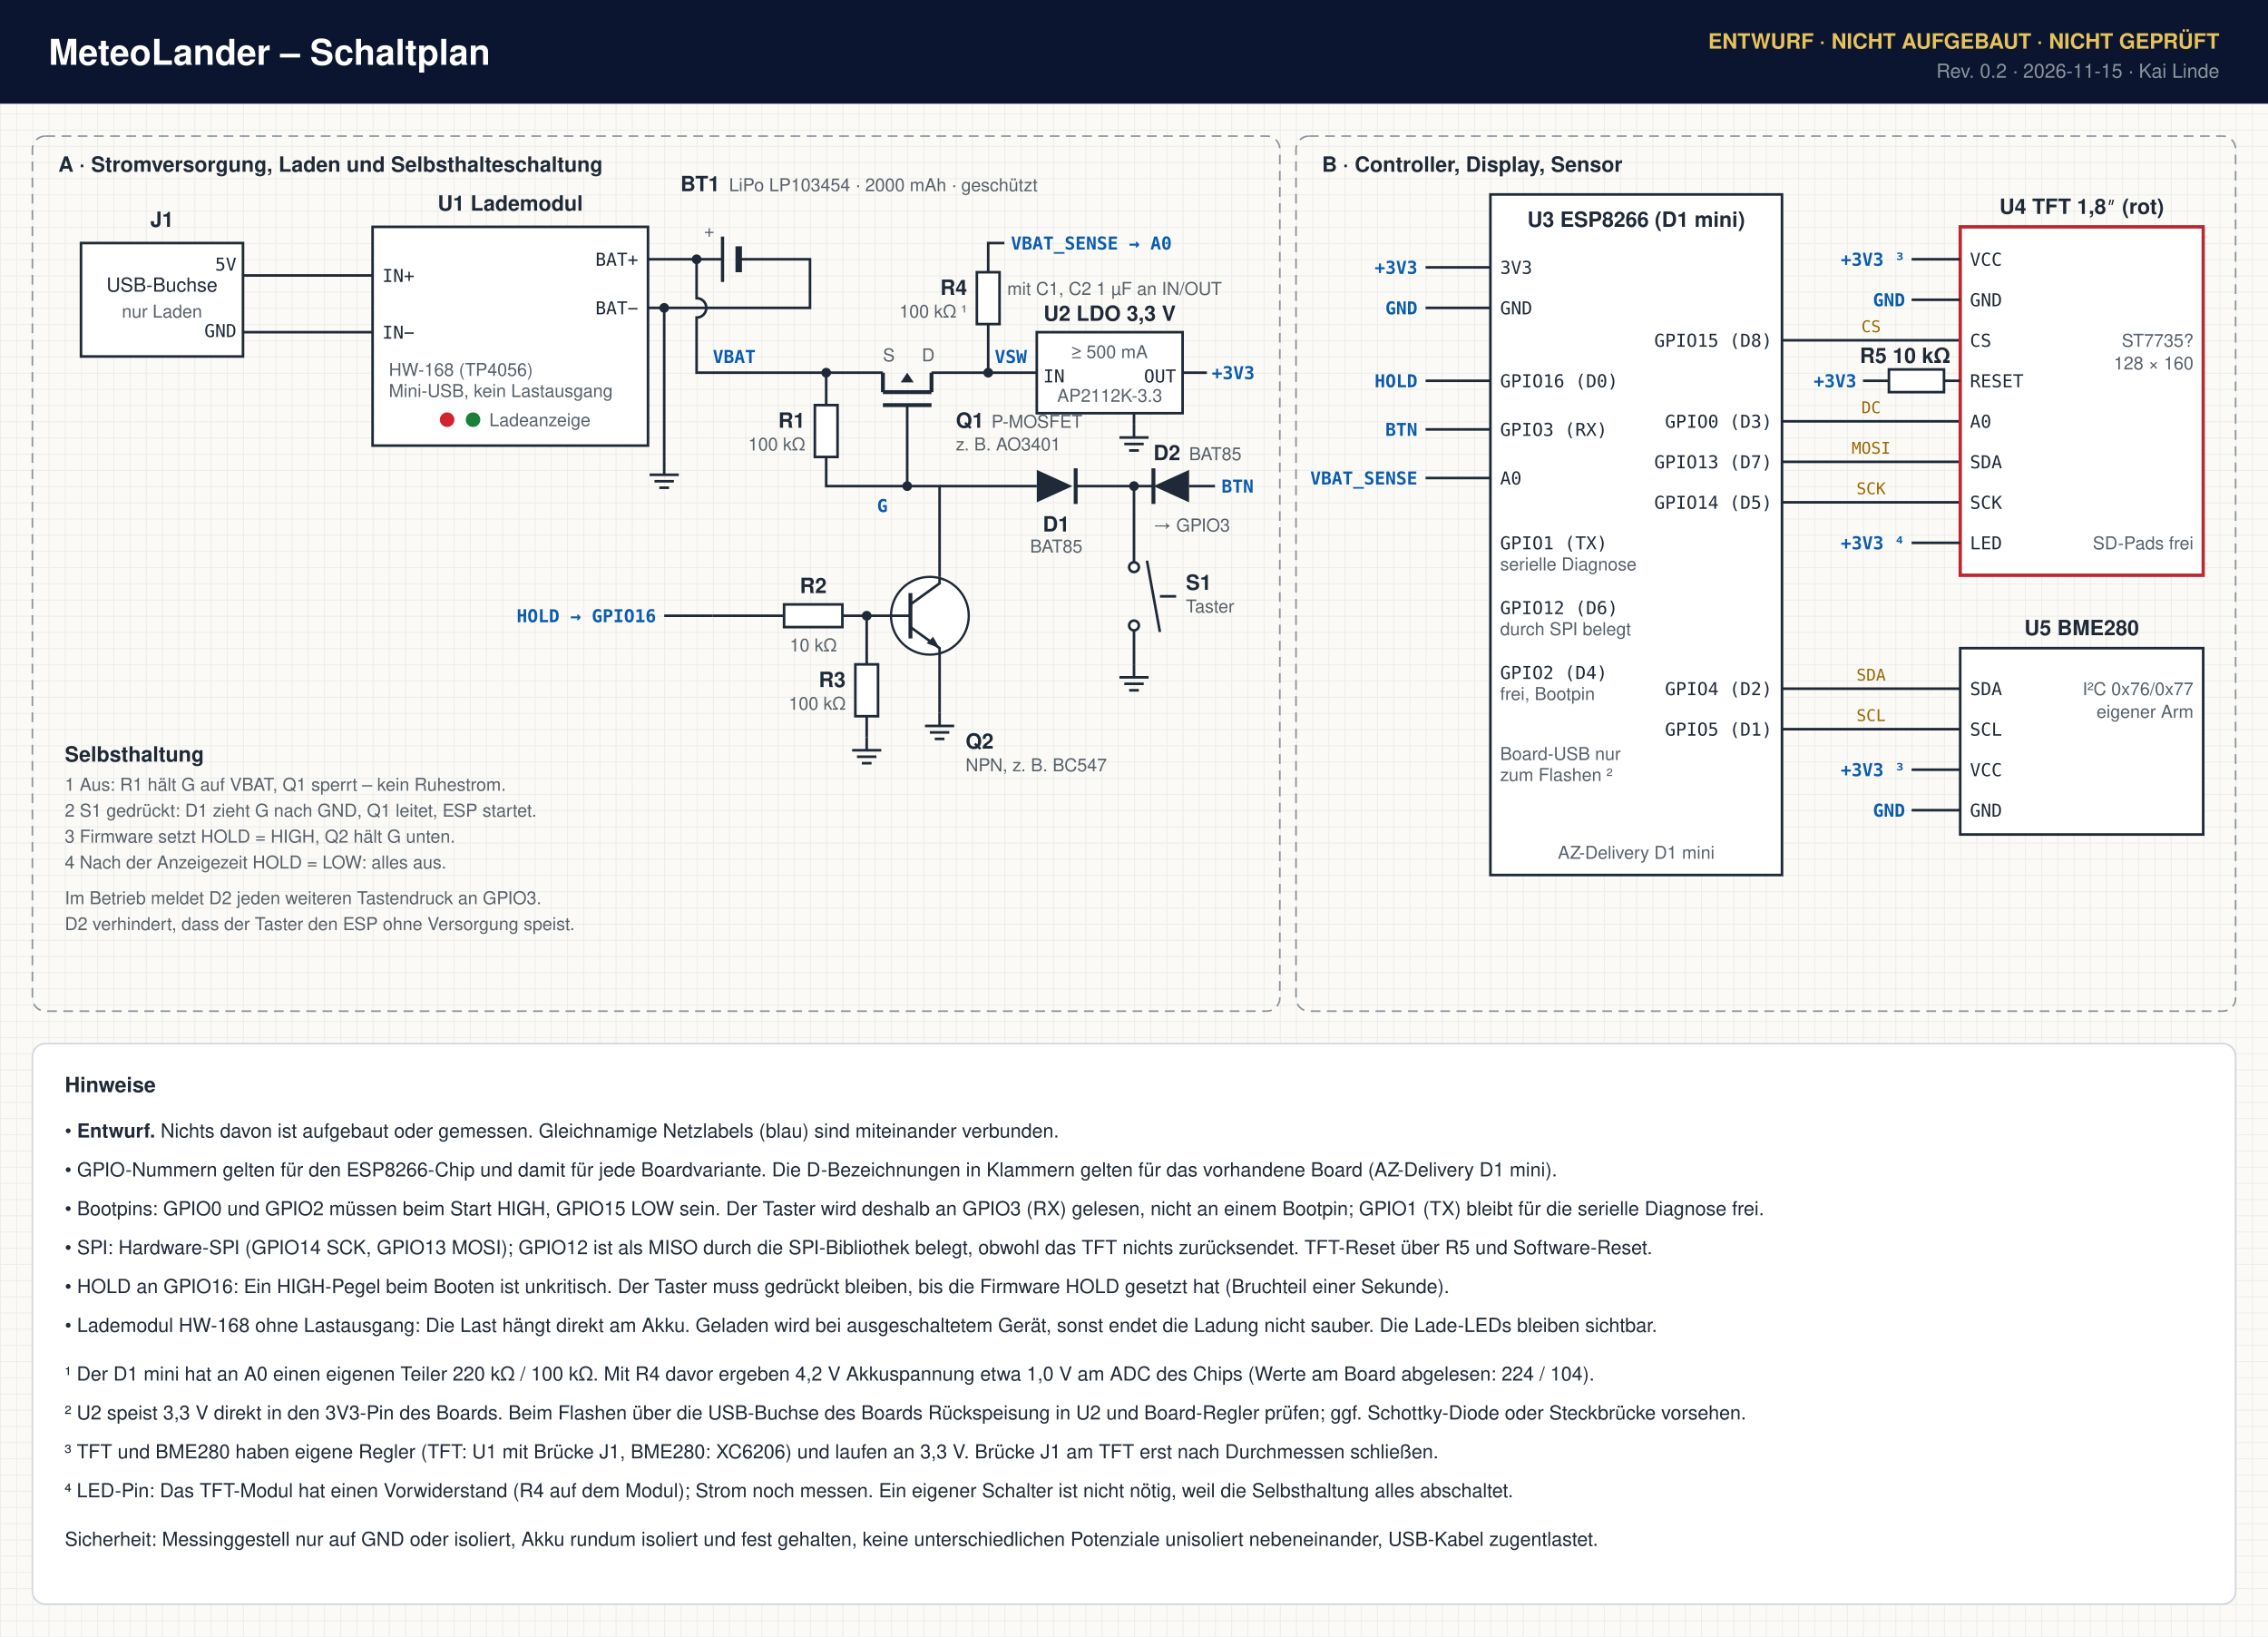
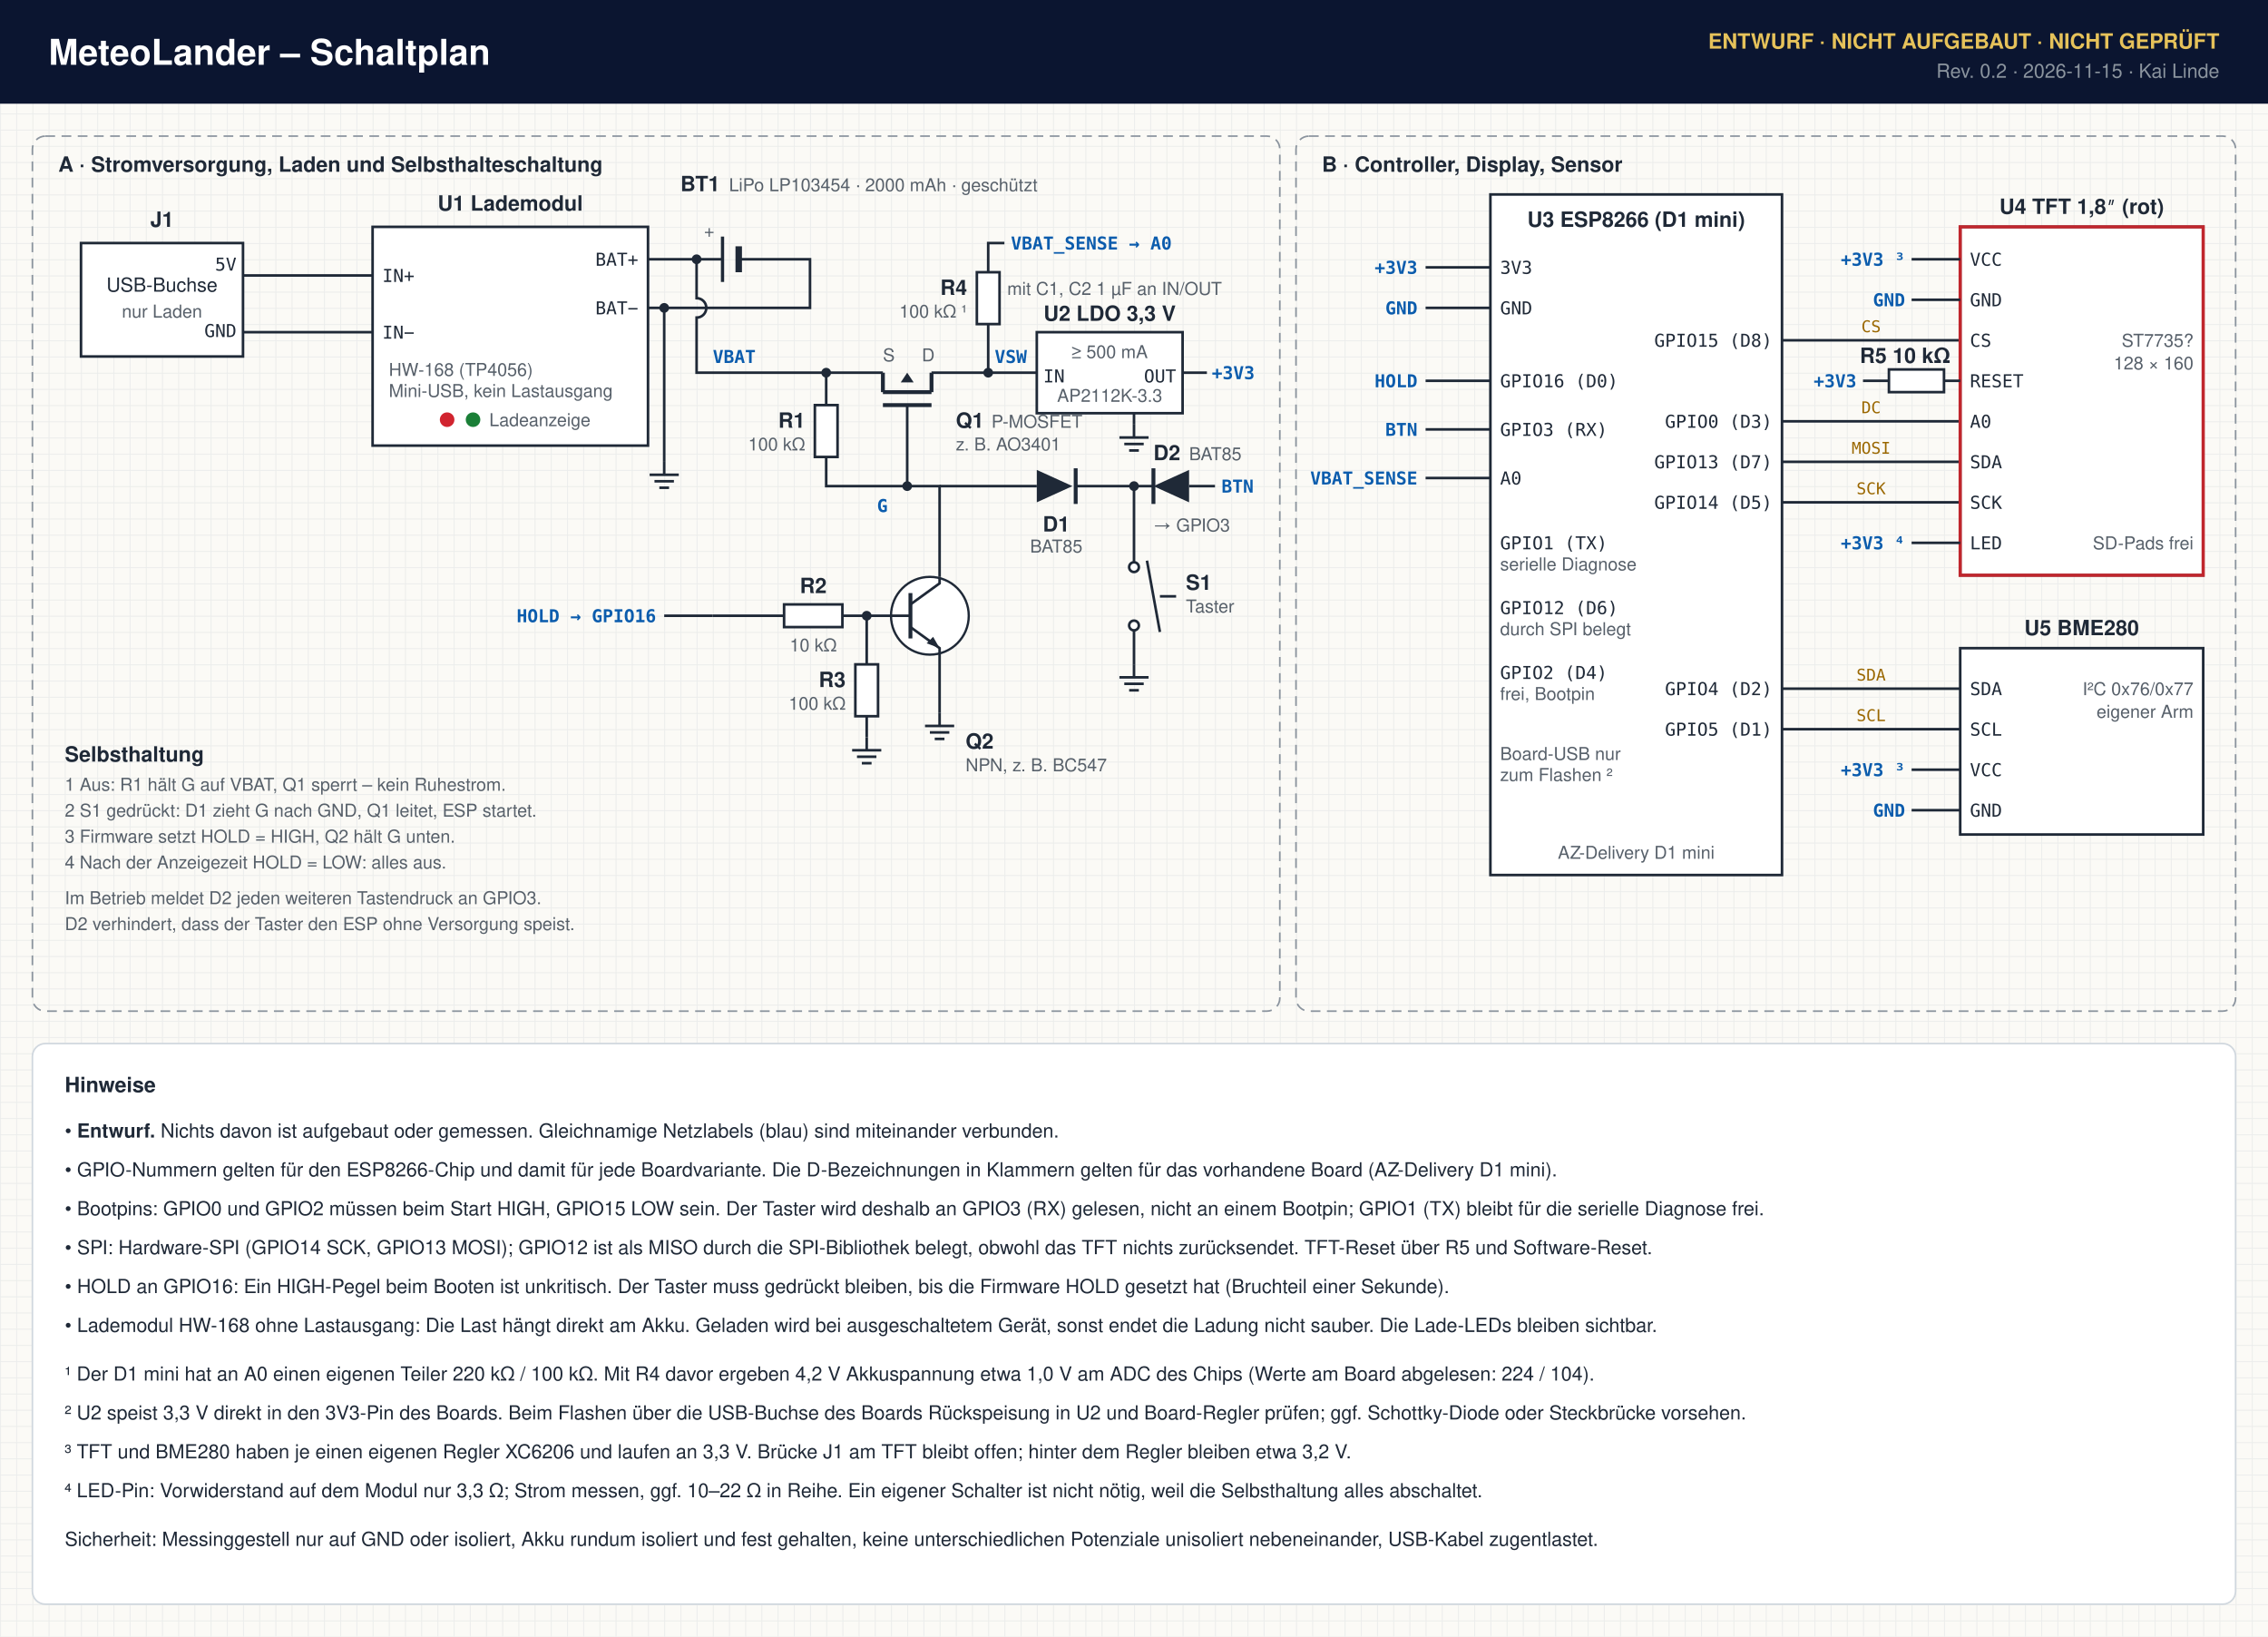
<svg xmlns="http://www.w3.org/2000/svg" viewBox="0 0 1400 1010" width="1400" height="1010" role="img" aria-label="Schaltplanentwurf MeteoLander: Akku, Lademodul, Selbsthalteschaltung, ESP8266, TFT und BME280">
  <defs>
    <pattern id="grid" width="10" height="10" patternUnits="userSpaceOnUse">
      <path d="M10 0H0V10" fill="none" stroke="#1b3a5c" stroke-opacity="0.07" />
    </pattern>
    <g id="gnd">
      <path d="M0 0v8M-9 8h18M-6 12h12M-3 16h6" stroke="#1f2937" stroke-width="1.6" fill="none" />
    </g>
  </defs>
  <style>
    .w { stroke: #1f2937; stroke-width: 1.6; fill: none; }
    .part { fill: #ffffff; stroke: #1f2937; stroke-width: 1.6; }
    .t { font-family: -apple-system, 'Segoe UI', Helvetica, Arial, sans-serif; font-size: 12px; fill: #1f2937; }
    .ref { font-family: -apple-system, 'Segoe UI', Helvetica, Arial, sans-serif; font-size: 13px; font-weight: 700; fill: #1f2937; }
    .sub { font-family: -apple-system, 'Segoe UI', Helvetica, Arial, sans-serif; font-size: 11px; fill: #57606a; }
    .pin { font-family: ui-monospace, SFMono-Regular, Menlo, Consolas, monospace; font-size: 11px; fill: #1f2937; }
    .net { font-family: ui-monospace, SFMono-Regular, Menlo, Consolas, monospace; font-size: 11px; font-weight: 700; fill: #0b5cad; }
    .sig { font-family: ui-monospace, SFMono-Regular, Menlo, Consolas, monospace; font-size: 10px; fill: #9a6700; }
    .dot { fill: #1f2937; }
  </style>
  <rect width="1400" height="1010" fill="#fbfaf6" />
  <rect width="1400" height="1010" fill="url(#grid)" />
  <rect x="0" y="0" width="1400" height="64" fill="#0b1530" />
  <text x="30" y="40" font-family="-apple-system, 'Segoe UI', Helvetica, Arial, sans-serif" font-size="22" font-weight="700" fill="#ffffff">MeteoLander – Schaltplan</text>
  <text x="1370" y="30" text-anchor="end" font-family="-apple-system, 'Segoe UI', Helvetica, Arial, sans-serif" font-size="13" fill="#e6c25a" font-weight="600">ENTWURF · NICHT AUFGEBAUT · NICHT GEPRÜFT</text>
  <text x="1370" y="48" text-anchor="end" font-family="-apple-system, 'Segoe UI', Helvetica, Arial, sans-serif" font-size="12" fill="#8b949e">Rev. 0.2 · 2026-11-15 · Kai Linde</text>
  <rect x="20" y="84" width="770" height="540" rx="8" fill="none" stroke="#8b949e" stroke-dasharray="6 4" />
  <text x="36" y="106" class="ref" fill="#57606a">A · Stromversorgung, Laden und Selbsthalteschaltung</text>
  <rect x="50" y="150" width="100" height="70" class="part" />
  <text x="100" y="140" text-anchor="middle" class="ref">J1</text>
  <text x="100" y="180" text-anchor="middle" class="t">USB-Buchse</text>
  <text x="100" y="196" text-anchor="middle" class="sub">nur Laden</text>
  <text x="146" y="167" text-anchor="end" class="pin">5V</text>
  <text x="146" y="208" text-anchor="end" class="pin">GND</text>
  <path d="M150 170H230M150 205H230" class="w" />
  <rect x="230" y="140" width="170" height="135" class="part" />
  <text x="315" y="130" text-anchor="middle" class="ref">U1 Lademodul</text>
  <text x="236" y="174" class="pin">IN+</text>
  <text x="236" y="209" class="pin">IN−</text>
  <text x="394" y="164" text-anchor="end" class="pin">BAT+</text>
  <text x="394" y="194" text-anchor="end" class="pin">BAT−</text>
  <text x="240" y="232" class="sub">HW-168 (TP4056)</text>
  <text x="240" y="245" class="sub">Mini-USB, kein Lastausgang</text>
  <circle cx="276" cy="259" r="4.5" fill="#d1242f" />
  <circle cx="292" cy="259" r="4.5" fill="#1a7f37" />
  <text x="302" y="263" class="sub">Ladeanzeige</text>
  <path d="M400 160H446M456 160H500V190H400" class="w" />
  <path d="M446 146V174" stroke="#1f2937" stroke-width="2" />
  <path d="M456 152V168" stroke="#1f2937" stroke-width="4" />
  <text x="441" y="146" text-anchor="end" class="sub">+</text>
  <text x="420" y="118" class="ref">BT1</text>
  <text x="450" y="118" class="sub">LiPo LP103454 · 2000 mAh · geschützt</text>
  <circle cx="410" cy="190" r="3" class="dot" />
  <path d="M410 190V285" class="w" />
  <use href="#gnd" x="410" y="285" />
  <circle cx="430" cy="160" r="3" class="dot" />
  <path d="M430 160V184a6 6 0 0 1 0 12V230H545" class="w" />
  <text x="440" y="224" class="net">VBAT</text>
  <circle cx="510" cy="230" r="3" class="dot" />
  <path d="M510 230V250M510 282V300H560" class="w" />
  <rect x="503" y="250" width="14" height="32" class="part" />
  <text x="497" y="264" text-anchor="end" class="ref">R1</text>
  <text x="497" y="278" text-anchor="end" class="sub">100 kΩ</text>
  <path d="M545 230V242M575 242V230M545 242H575" stroke="#1f2937" stroke-width="2.4" fill="none" />
  <path d="M545 250H575" stroke="#1f2937" stroke-width="2.4" />
  <path d="M560 250V300" class="w" />
  <path d="M556 236l4 -6 4 6z" fill="#1f2937" />
  <text x="545" y="223" class="sub">S</text>
  <text x="569" y="223" class="sub">D</text>
  <text x="590" y="264" class="ref">Q1</text>
  <text x="612" y="264" class="sub">P-MOSFET</text>
  <text x="590" y="278" class="sub">z. B. AO3401</text>
  <path d="M575 230H640" class="w" />
  <circle cx="610" cy="230" r="3" class="dot" />
  <text x="614" y="224" class="net">VSW</text>
  <rect x="640" y="205" width="90" height="50" class="part" />
  <text x="685" y="198" text-anchor="middle" class="ref">U2 LDO 3,3 V</text>
  <text x="685" y="221" text-anchor="middle" class="sub">≥ 500 mA</text>
  <text x="685" y="248" text-anchor="middle" class="sub">AP2112K-3.3</text>
  <text x="644" y="236" class="pin">IN</text>
  <text x="726" y="236" text-anchor="end" class="pin">OUT</text>
  <path d="M730 230H745" class="w" />
  <text x="748" y="234" class="net">+3V3</text>
  <path d="M700 255V262" class="w" />
  <use href="#gnd" x="700" y="262" />
  <text x="688" y="182" text-anchor="middle" class="sub">mit C1, C2 1 µF an IN/OUT</text>
  <path d="M610 230V200M610 168V150H620" class="w" />
  <rect x="603" y="168" width="14" height="32" class="part" />
  <text x="597" y="182" text-anchor="end" class="ref">R4</text>
  <text x="597" y="196" text-anchor="end" class="sub">100 kΩ ¹</text>
  <text x="624" y="154" class="net">VBAT_SENSE → A0</text>
  <circle cx="560" cy="300" r="3" class="dot" />
  <text x="548" y="316" text-anchor="end" class="net">G</text>
  <path d="M560 300H580V356" class="w" />
  <circle cx="574" cy="380" r="24" fill="#ffffff" stroke="#1f2937" stroke-width="1.4" />
  <path d="M562 366V394" stroke="#1f2937" stroke-width="2.4" />
  <path d="M562 373L580 360V356M562 387L580 400V440" class="w" />
  <path d="M572 397l8 3 -4 -7z" fill="#1f2937" />
  <use href="#gnd" x="580" y="440" />
  <text x="596" y="462" class="ref">Q2</text>
  <text x="596" y="476" class="sub">NPN, z. B. BC547</text>
  <path d="M562 380H520M484 380H440" class="w" />
  <rect x="484" y="373" width="36" height="14" class="part" />
  <text x="502" y="366" text-anchor="middle" class="ref">R2</text>
  <text x="502" y="402" text-anchor="middle" class="sub">10 kΩ</text>
  <circle cx="535" cy="380" r="3" class="dot" />
  <path d="M535 380V410M535 442V455" class="w" />
  <rect x="528" y="410" width="14" height="32" class="part" />
  <text x="522" y="424" text-anchor="end" class="ref">R3</text>
  <text x="522" y="438" text-anchor="end" class="sub">100 kΩ</text>
  <use href="#gnd" x="535" y="455" />
  <path d="M440 380H410" class="w" />
  <text x="405" y="384" text-anchor="end" class="net">HOLD → GPIO16</text>
  <path d="M580 300H640M664 300H700" class="w" />
  <path d="M640 290V310L662 300Z" fill="#1f2937" />
  <path d="M664 289V311" stroke="#1f2937" stroke-width="2.4" />
  <text x="652" y="328" text-anchor="middle" class="ref">D1</text>
  <text x="652" y="341" text-anchor="middle" class="sub">BAT85</text>
  <circle cx="700" cy="300" r="3" class="dot" />
  <path d="M700 300V350M700 386V410" class="w" />
  <circle cx="700" cy="350" r="3" fill="#ffffff" stroke="#1f2937" stroke-width="1.6" />
  <circle cx="700" cy="386" r="3" fill="#ffffff" stroke="#1f2937" stroke-width="1.6" />
  <path d="M708 346L716 390M716 368H726" class="w" />
  <use href="#gnd" x="700" y="410" />
  <text x="732" y="364" class="ref">S1</text>
  <text x="732" y="378" class="sub">Taster</text>
  <path d="M700 300H712M734 300H750" class="w" />
  <path d="M734 290V310L712 300Z" fill="#1f2937" />
  <path d="M712 289V311" stroke="#1f2937" stroke-width="2.4" />
  <text x="712" y="284" class="ref">D2</text>
  <text x="734" y="284" class="sub">BAT85</text>
  <text x="754" y="304" class="net">BTN</text>
  <text x="712" y="328" class="sub">→ GPIO3</text>
  <g transform="translate(40 470)">
    <text class="ref" y="0">Selbsthaltung</text>
    <text class="sub" y="18">1  Aus: R1 hält G auf VBAT, Q1 sperrt – kein Ruhestrom.</text>
    <text class="sub" y="34">2  S1 gedrückt: D1 zieht G nach GND, Q1 leitet, ESP startet.</text>
    <text class="sub" y="50">3  Firmware setzt HOLD = HIGH, Q2 hält G unten.</text>
    <text class="sub" y="66">4  Nach der Anzeigezeit HOLD = LOW: alles aus.</text>
    <text class="sub" y="88">Im Betrieb meldet D2 jeden weiteren Tastendruck an GPIO3.</text>
    <text class="sub" y="104">D2 verhindert, dass der Taster den ESP ohne Versorgung speist.</text>
  </g>
  <rect x="800" y="84" width="580" height="540" rx="8" fill="none" stroke="#8b949e" stroke-dasharray="6 4" />
  <text x="816" y="106" class="ref" fill="#57606a">B · Controller, Display, Sensor</text>
  <rect x="920" y="120" width="180" height="420" class="part" />
  <text x="1010" y="140" text-anchor="middle" class="ref">U3 ESP8266 (D1 mini)</text>
  <text x="1010" y="530" text-anchor="middle" class="sub">AZ-Delivery D1 mini</text>
  <g>
    <path d="M880 165H920M880 190H920M880 235H920M880 265H920M880 295H920" class="w" />
    <text x="875" y="169" text-anchor="end" class="net">+3V3</text>
    <text x="875" y="194" text-anchor="end" class="net">GND</text>
    <text x="875" y="239" text-anchor="end" class="net">HOLD</text>
    <text x="875" y="269" text-anchor="end" class="net">BTN</text>
    <text x="875" y="299" text-anchor="end" class="net">VBAT_SENSE</text>
    <text x="926" y="169" class="pin">3V3</text>
    <text x="926" y="194" class="pin">GND</text>
    <text x="926" y="239" class="pin">GPIO16 (D0)</text>
    <text x="926" y="269" class="pin">GPIO3 (RX)</text>
    <text x="926" y="299" class="pin">A0</text>
    <text x="926" y="339" class="pin">GPIO1 (TX)</text>
    <text x="926" y="352" class="sub">serielle Diagnose</text>
    <text x="926" y="379" class="pin">GPIO12 (D6)</text>
    <text x="926" y="392" class="sub">durch SPI belegt</text>
    <text x="926" y="419" class="pin">GPIO2 (D4)</text>
    <text x="926" y="432" class="sub">frei, Bootpin</text>
    <text x="926" y="469" class="sub">Board-USB nur</text>
    <text x="926" y="482" class="sub">zum Flashen ²</text>
  </g>
  <text x="1094" y="214" text-anchor="end" class="pin">GPIO15 (D8)</text>
  <text x="1094" y="264" text-anchor="end" class="pin">GPIO0 (D3)</text>
  <text x="1094" y="289" text-anchor="end" class="pin">GPIO13 (D7)</text>
  <text x="1094" y="314" text-anchor="end" class="pin">GPIO14 (D5)</text>
  <text x="1094" y="429" text-anchor="end" class="pin">GPIO4 (D2)</text>
  <text x="1094" y="454" text-anchor="end" class="pin">GPIO5 (D1)</text>
  <path d="M1100 210H1210M1100 260H1210M1100 285H1210M1100 310H1210" class="w" />
  <text x="1155" y="205" text-anchor="middle" class="sig">CS</text>
  <text x="1155" y="255" text-anchor="middle" class="sig">DC</text>
  <text x="1155" y="280" text-anchor="middle" class="sig">MOSI</text>
  <text x="1155" y="305" text-anchor="middle" class="sig">SCK</text>
  <rect x="1210" y="140" width="150" height="215" class="part" fill="#fff5f5" />
  <rect x="1210" y="140" width="150" height="215" fill="none" stroke="#c0262d" stroke-width="2" />
  <text x="1285" y="132" text-anchor="middle" class="ref">U4 TFT 1,8″ (rot)</text>
  <text x="1216" y="164" class="pin">VCC</text>
  <text x="1216" y="189" class="pin">GND</text>
  <text x="1216" y="214" class="pin">CS</text>
  <text x="1216" y="239" class="pin">RESET</text>
  <text x="1216" y="264" class="pin">A0</text>
  <text x="1216" y="289" class="pin">SDA</text>
  <text x="1216" y="314" class="pin">SCK</text>
  <text x="1216" y="339" class="pin">LED</text>
  <text x="1354" y="214" text-anchor="end" class="sub">ST7735?</text>
  <text x="1354" y="228" text-anchor="end" class="sub">128 × 160</text>
  <text x="1354" y="339" text-anchor="end" class="sub">SD-Pads frei</text>
  <path d="M1180 160H1210M1180 185H1210M1180 335H1210" class="w" />
  <text x="1176" y="164" text-anchor="end" class="net">+3V3 ³</text>
  <text x="1176" y="189" text-anchor="end" class="net">GND</text>
  <text x="1176" y="339" text-anchor="end" class="net">+3V3 ⁴</text>
  <path d="M1200 235H1210M1166 235H1150" class="w" />
  <rect x="1166" y="228" width="34" height="14" class="part" />
  <text x="1176" y="224" text-anchor="middle" class="ref" font-size="11">R5 10 kΩ</text>
  <text x="1146" y="239" text-anchor="end" class="net">+3V3</text>
  <path d="M1100 425H1210M1100 450H1210" class="w" />
  <text x="1155" y="420" text-anchor="middle" class="sig">SDA</text>
  <text x="1155" y="445" text-anchor="middle" class="sig">SCL</text>
  <rect x="1210" y="400" width="150" height="115" class="part" />
  <text x="1285" y="392" text-anchor="middle" class="ref">U5 BME280</text>
  <text x="1216" y="429" class="pin">SDA</text>
  <text x="1216" y="454" class="pin">SCL</text>
  <text x="1216" y="479" class="pin">VCC</text>
  <text x="1216" y="504" class="pin">GND</text>
  <text x="1354" y="429" text-anchor="end" class="sub">I²C 0x76/0x77</text>
  <text x="1354" y="443" text-anchor="end" class="sub">eigener Arm</text>
  <path d="M1180 475H1210M1180 500H1210" class="w" />
  <text x="1176" y="479" text-anchor="end" class="net">+3V3 ³</text>
  <text x="1176" y="504" text-anchor="end" class="net">GND</text>
  <rect x="20" y="644" width="1360" height="346" rx="8" fill="#ffffff" stroke="#d0d7de" />
  <text x="40" y="674" class="ref">Hinweise</text>
  <g class="t">
    <text x="40" y="702">• <tspan font-weight="700">Entwurf.</tspan> Nichts davon ist aufgebaut oder gemessen. Gleichnamige Netzlabels (blau) sind miteinander verbunden.</text>
    <text x="40" y="726">• GPIO-Nummern gelten für den ESP8266-Chip und damit für jede Boardvariante. Die D-Bezeichnungen in Klammern gelten für das vorhandene Board (AZ-Delivery D1 mini).</text>
    <text x="40" y="750">• Bootpins: GPIO0 und GPIO2 müssen beim Start HIGH, GPIO15 LOW sein. Der Taster wird deshalb an GPIO3 (RX) gelesen, nicht an einem Bootpin; GPIO1 (TX) bleibt für die serielle Diagnose frei.</text>
    <text x="40" y="774">• SPI: Hardware-SPI (GPIO14 SCK, GPIO13 MOSI); GPIO12 ist als MISO durch die SPI-Bibliothek belegt, obwohl das TFT nichts zurücksendet. TFT-Reset über R5 und Software-Reset.</text>
    <text x="40" y="798">• HOLD an GPIO16: Ein HIGH-Pegel beim Booten ist unkritisch. Der Taster muss gedrückt bleiben, bis die Firmware HOLD gesetzt hat (Bruchteil einer Sekunde).</text>
    <text x="40" y="822">• Lademodul HW-168 ohne Lastausgang: Die Last hängt direkt am Akku. Geladen wird bei ausgeschaltetem Gerät, sonst endet die Ladung nicht sauber. Die Lade-LEDs bleiben sichtbar.</text>
    <text x="40" y="852">¹ Der D1 mini hat an A0 einen eigenen Teiler 220 kΩ / 100 kΩ. Mit R4 davor ergeben 4,2 V Akkuspannung etwa 1,0 V am ADC des Chips (Werte am Board abgelesen: 224 / 104).</text>
    <text x="40" y="876">² U2 speist 3,3 V direkt in den 3V3-Pin des Boards. Beim Flashen über die USB-Buchse des Boards Rückspeisung in U2 und Board-Regler prüfen; ggf. Schottky-Diode oder Steckbrücke vorsehen.</text>
-     <text x="40" y="900">³ TFT und BME280 haben eigene Regler (TFT: U1 mit Brücke J1, BME280: XC6206) und laufen an 3,3 V. Brücke J1 am TFT erst nach Durchmessen schließen.</text>
-     <text x="40" y="924">⁴ LED-Pin: Das TFT-Modul hat einen Vorwiderstand (R4 auf dem Modul); Strom noch messen. Ein eigener Schalter ist nicht nötig, weil die Selbsthaltung alles abschaltet.</text>
+     <text x="40" y="900">³ TFT und BME280 haben je einen eigenen Regler XC6206 und laufen an 3,3 V. Brücke J1 am TFT bleibt offen; hinter dem Regler bleiben etwa 3,2 V.</text>
+     <text x="40" y="924">⁴ LED-Pin: Vorwiderstand auf dem Modul nur 3,3 Ω; Strom messen, ggf. 10–22 Ω in Reihe. Ein eigener Schalter ist nicht nötig, weil die Selbsthaltung alles abschaltet.</text>
    <text x="40" y="954">Sicherheit: Messinggestell nur auf GND oder isoliert, Akku rundum isoliert und fest gehalten, keine unterschiedlichen Potenziale unisoliert nebeneinander, USB-Kabel zugentlastet.</text>
  </g>
</svg>
